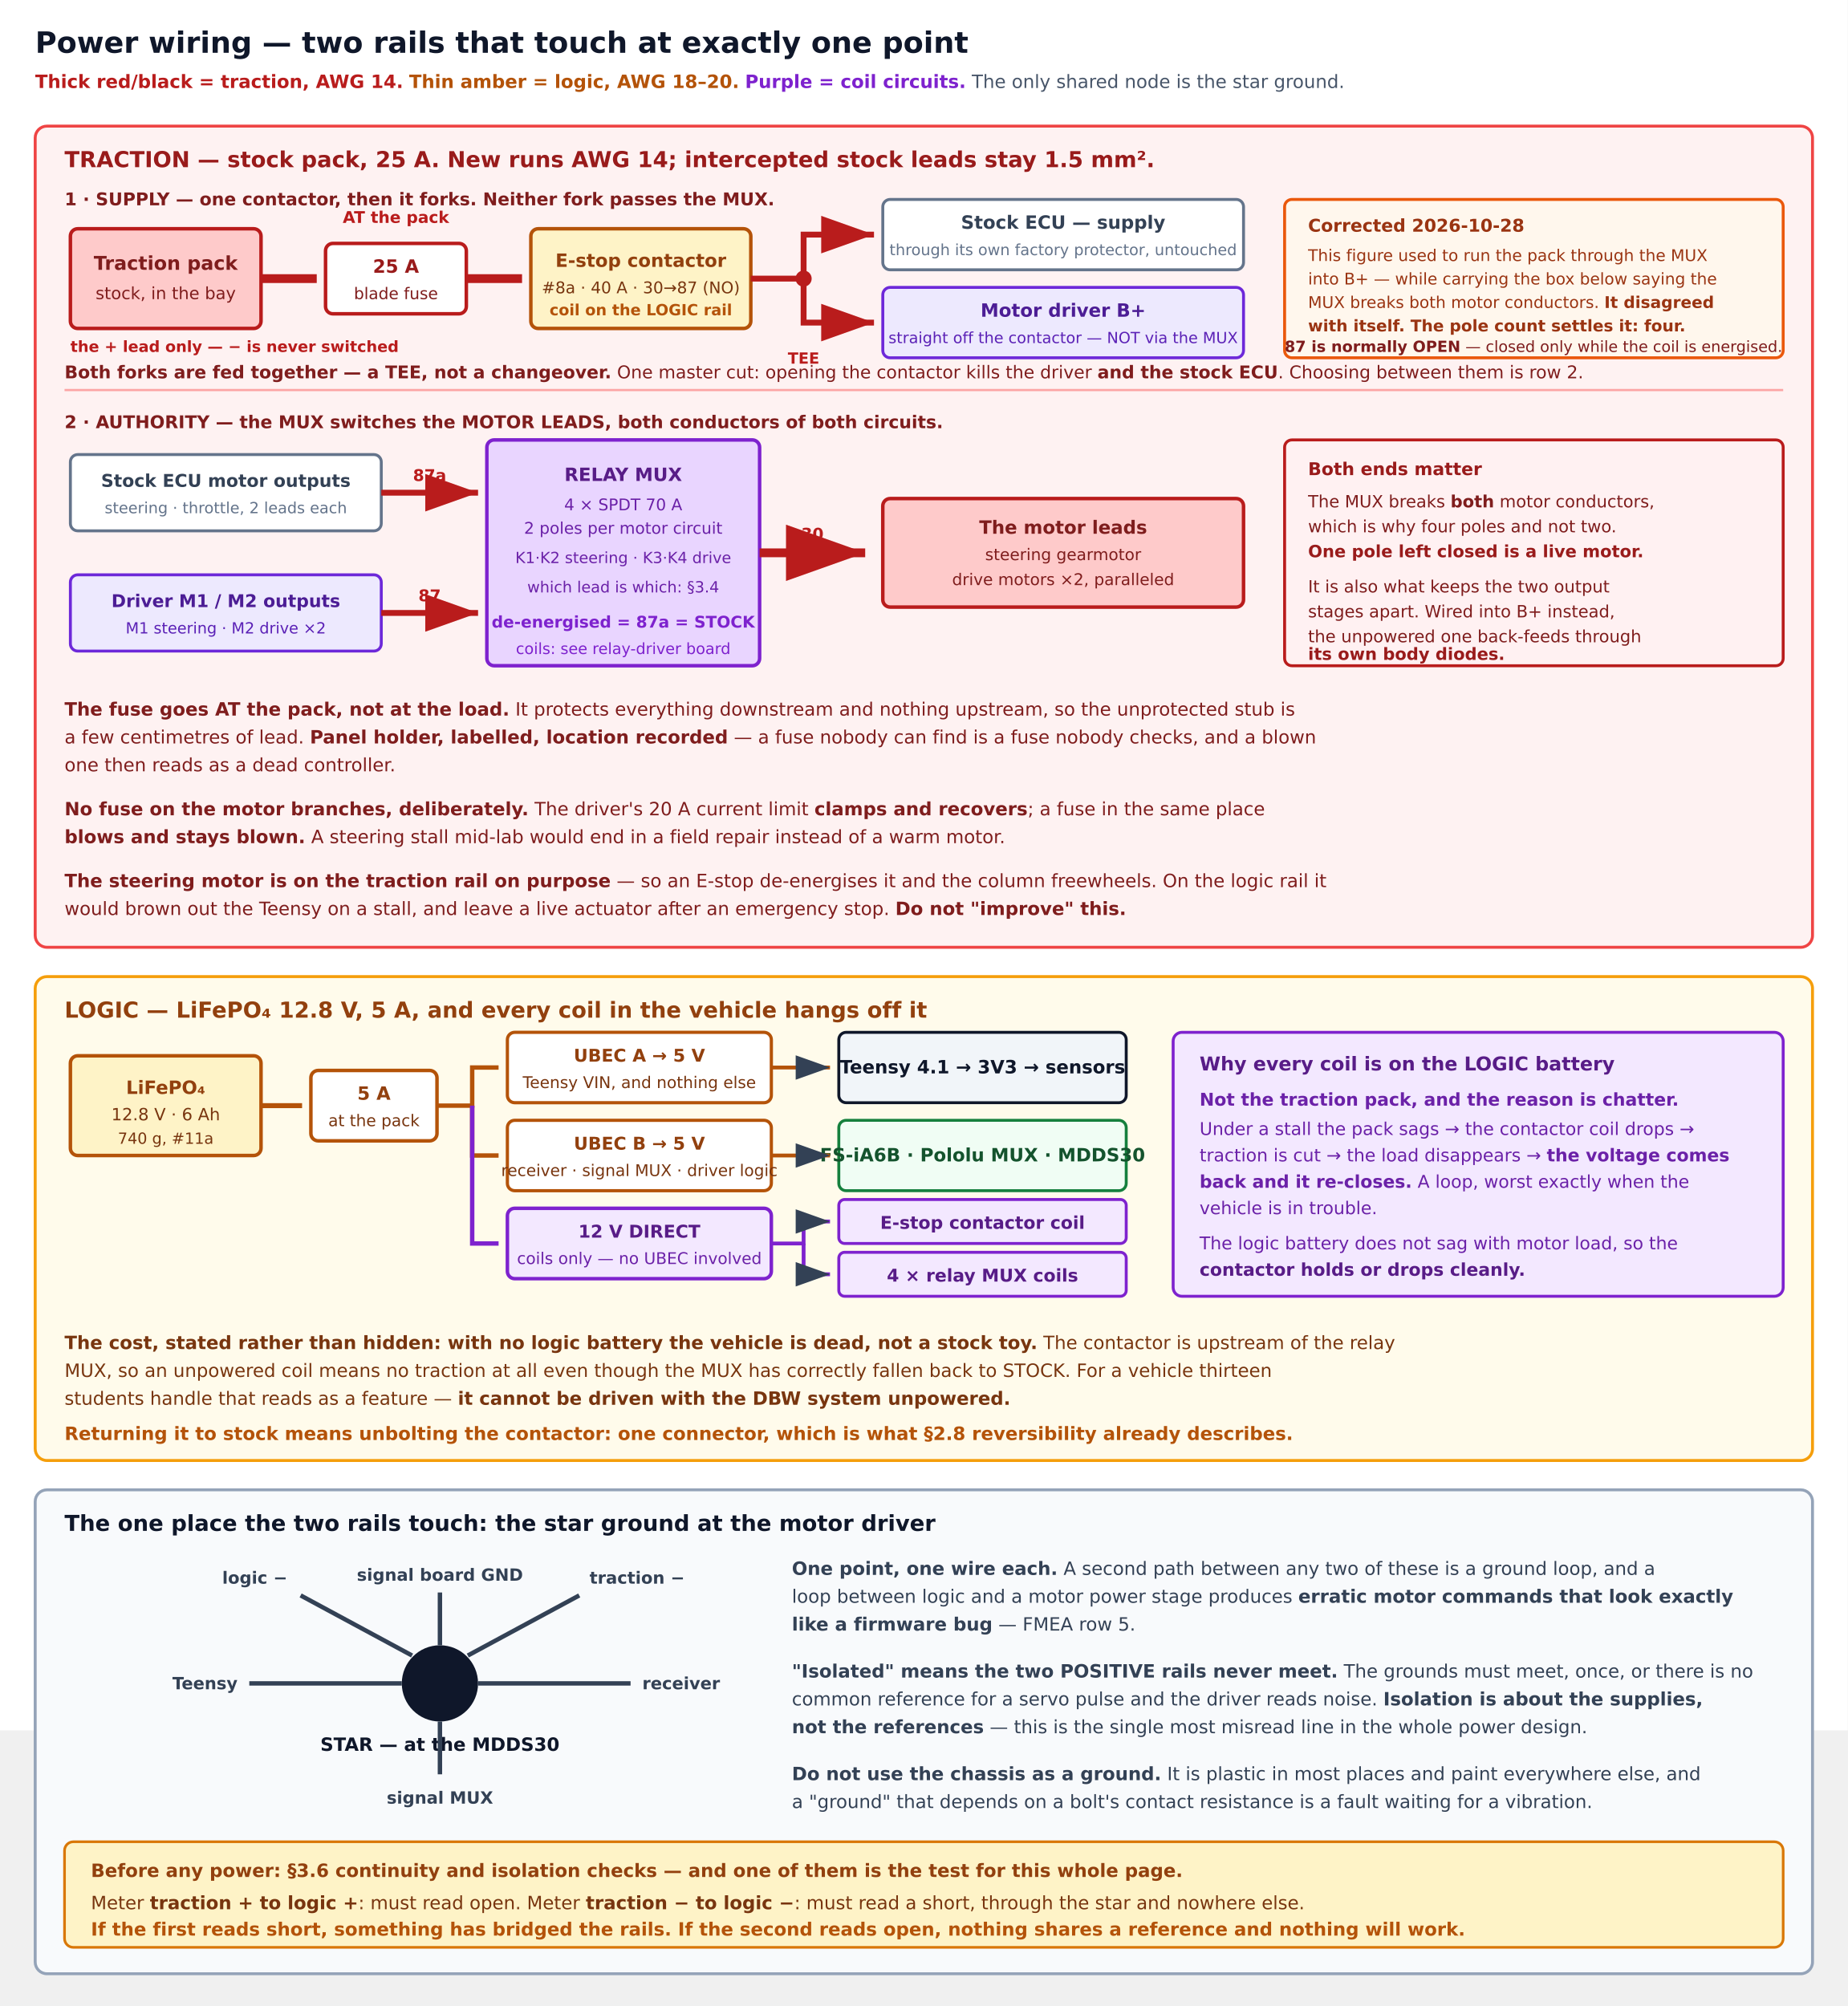
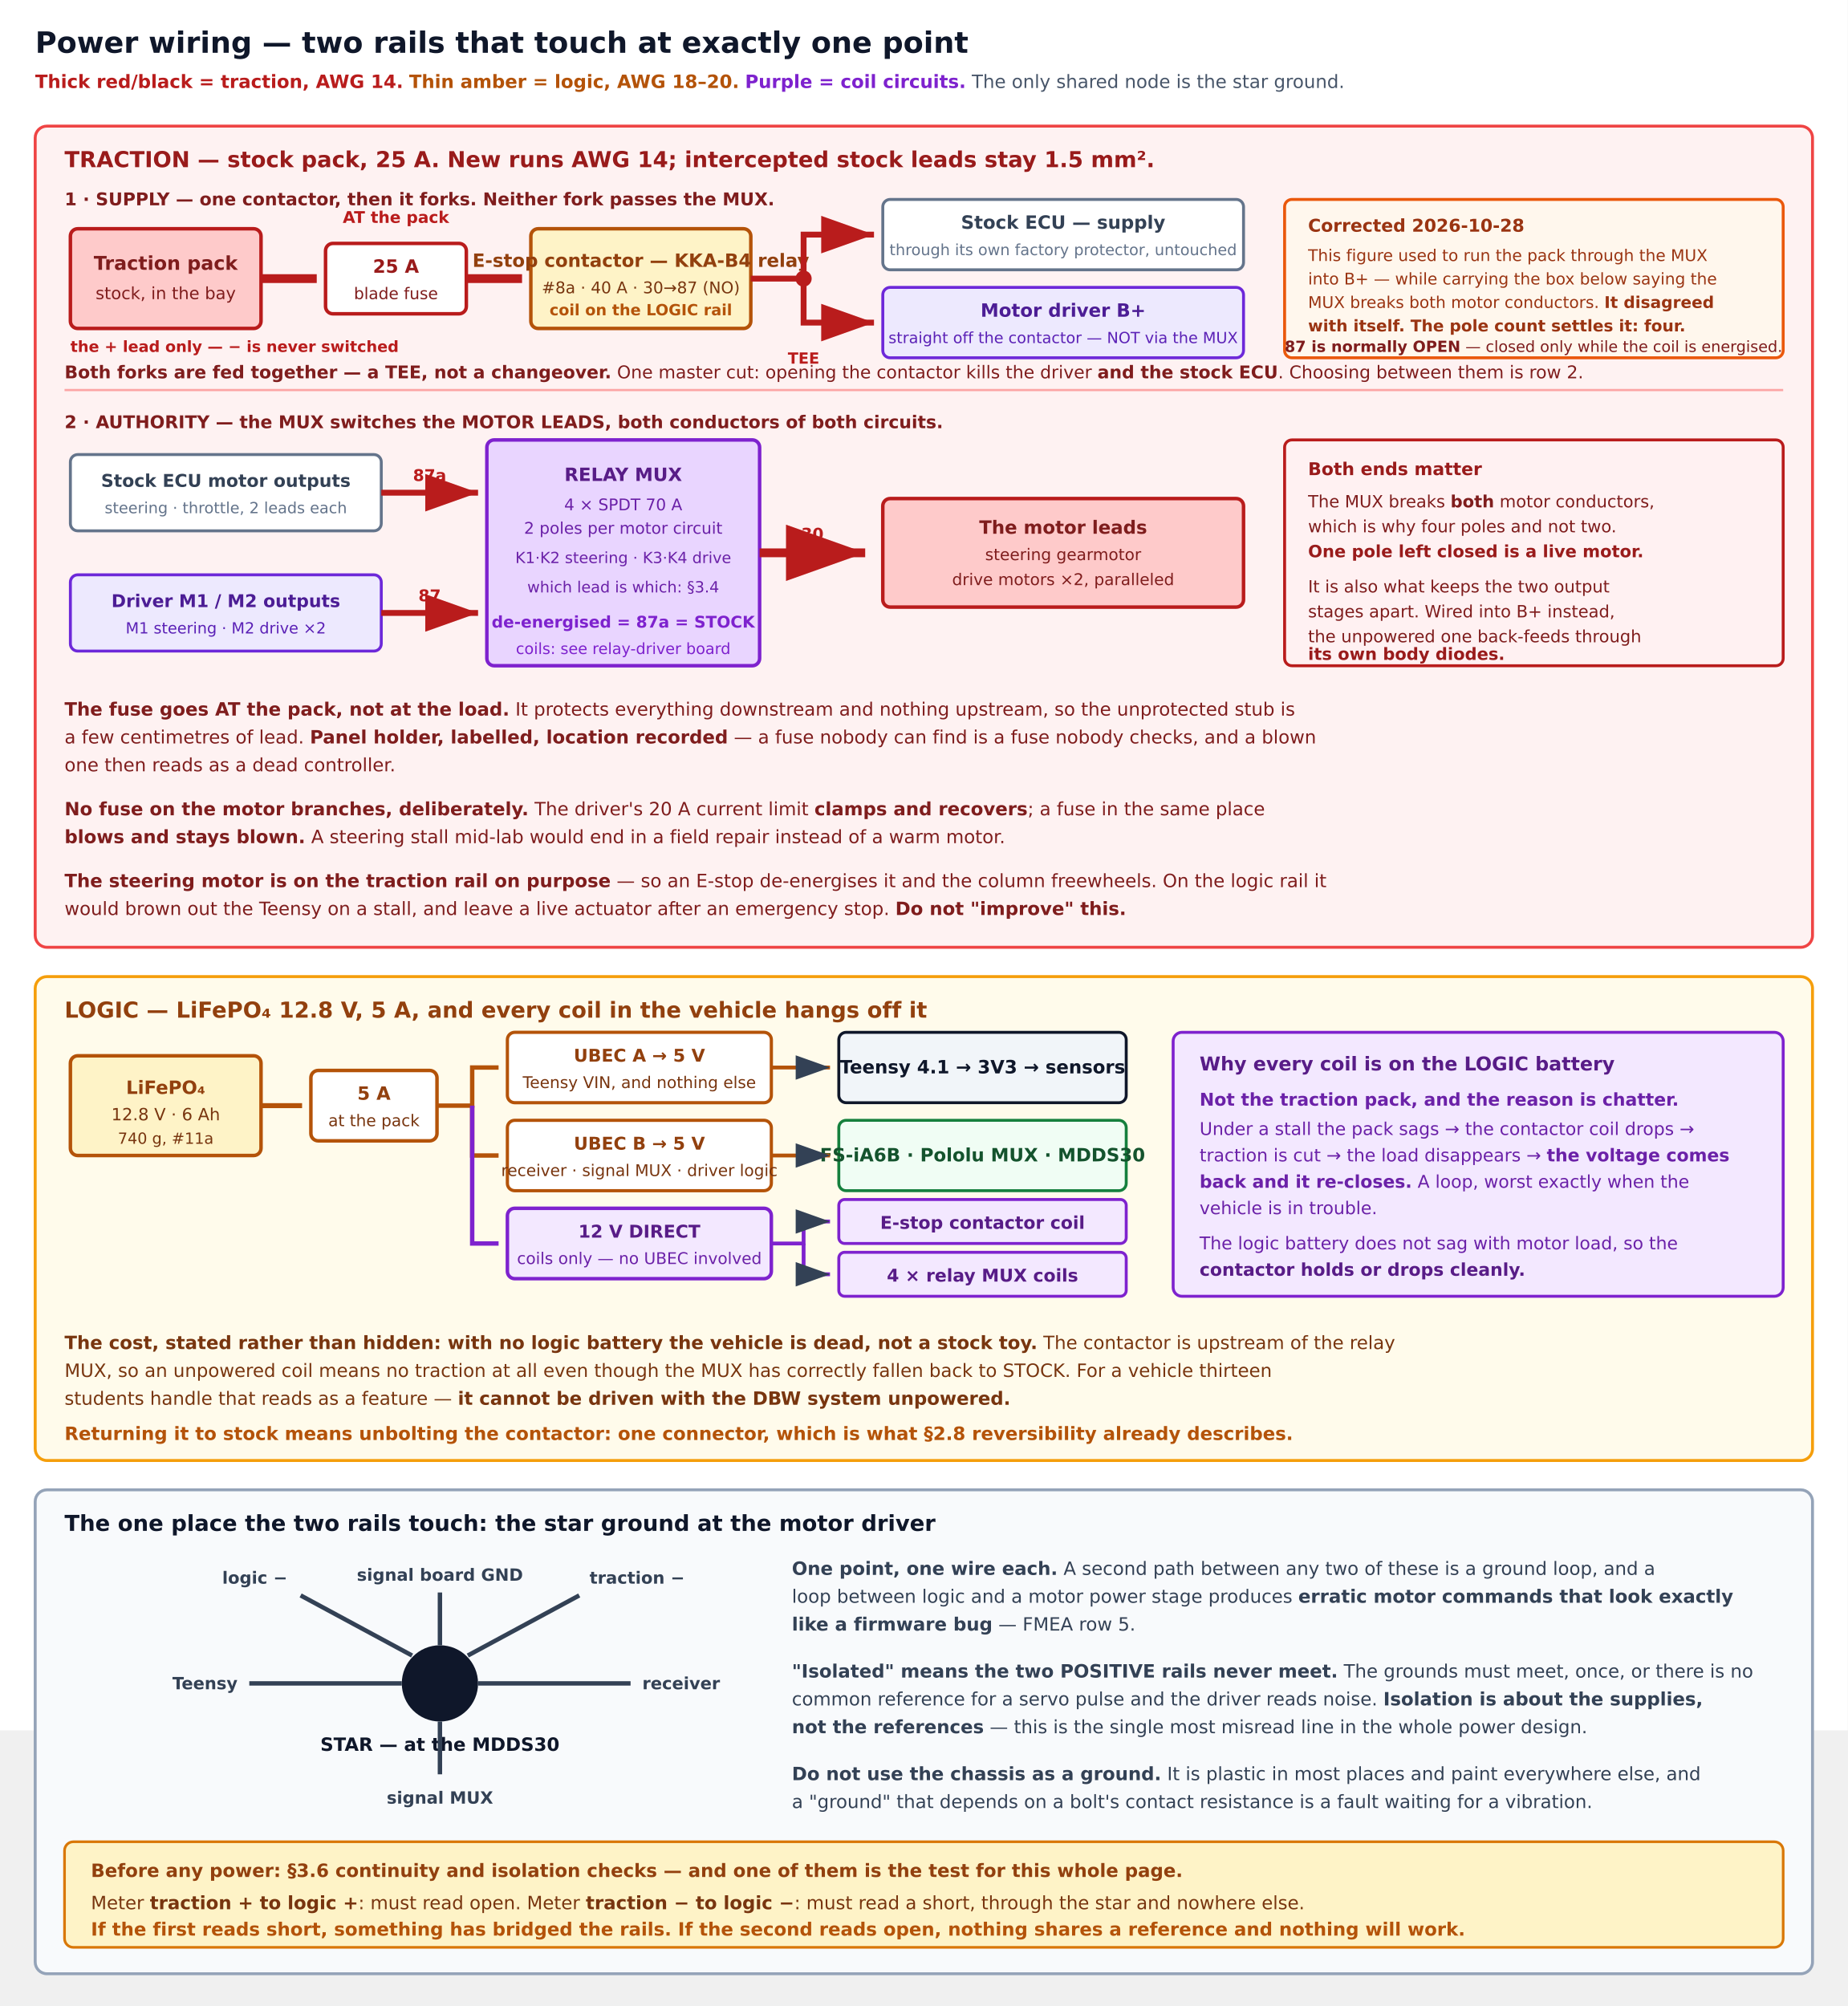
<svg xmlns="http://www.w3.org/2000/svg" viewBox="0 0 1260 1368" width="1260" height="1368" font-family="DejaVu Sans, Helvetica, Arial, sans-serif">
  <defs>
    <marker id="k" markerWidth="10" markerHeight="10" refX="9" refY="3.2" orient="auto">
      <path d="M0,0 L0,6.4 L9,3.2 z" fill="#334155" />
    </marker>
    <marker id="kr" markerWidth="10" markerHeight="10" refX="9" refY="3.2" orient="auto">
      <path d="M0,0 L0,6.4 L9,3.2 z" fill="#b91c1c" />
    </marker>
  </defs>
  <rect width="1260" height="1180" fill="#ffffff" />
  <text x="24" y="36" font-size="20" font-weight="bold" fill="#0f172a">Power wiring — two rails that touch at exactly one point</text>
  <text x="24" y="60" font-size="12.5" fill="#475569">
    <tspan font-weight="bold" fill="#b91c1c">Thick red/black = traction, AWG 14.</tspan>
    <tspan font-weight="bold" fill="#b45309">  Thin amber = logic, AWG 18–20.</tspan>
    <tspan font-weight="bold" fill="#7e22ce">  Purple = coil circuits.</tspan>
    The only shared node is the star ground.
  </text>
  <rect x="24" y="86" width="1212" height="560" rx="8" fill="#fef2f2" stroke="#ef4444" stroke-width="2" />
  <text x="44" y="114" font-size="15" font-weight="bold" fill="#991b1b">TRACTION — stock pack, 25 A. New runs AWG 14; intercepted stock leads stay 1.5 mm².</text>
  <text x="44" y="140" font-size="12" font-weight="bold" fill="#7f1d1d">1 · SUPPLY — one contactor, then it forks. Neither fork passes the MUX.</text>
  <rect x="48" y="156" width="130" height="68" rx="5" fill="#fecaca" stroke="#b91c1c" stroke-width="2.4" />
  <text x="113" y="184" font-size="13" font-weight="bold" fill="#7f1d1d" text-anchor="middle">Traction pack</text>
  <text x="113" y="204" font-size="11.5" fill="#7f1d1d" text-anchor="middle">stock, in the bay</text>
  <text x="48" y="240" font-size="10.5" font-weight="bold" fill="#b91c1c">the + lead only — − is never switched</text>
  <rect x="222" y="166" width="96" height="48" rx="5" fill="#ffffff" stroke="#b91c1c" stroke-width="2.4" />
  <text x="270" y="186" font-size="12.5" font-weight="bold" fill="#991b1b" text-anchor="middle">25 A</text>
  <text x="270" y="204" font-size="11" fill="#7f1d1d" text-anchor="middle">blade fuse</text>
  <text x="270" y="152" font-size="11" font-weight="bold" fill="#b91c1c" text-anchor="middle">AT the pack</text>
  <rect x="362" y="156" width="150" height="68" rx="5" fill="#fef3c7" stroke="#b45309" stroke-width="2.4" />
-   <text x="437" y="182" font-size="12.5" font-weight="bold" fill="#92400e" text-anchor="middle">E-stop contactor</text>
+   <text x="437" y="182" font-size="12.5" font-weight="bold" fill="#92400e" text-anchor="middle">E-stop contactor — KKA-B4 relay</text>
  <text x="437" y="200" font-size="11" fill="#78350f" text-anchor="middle">#8a · 40 A · 30→87 (NO)</text>
  <text x="437" y="215" font-size="10.5" font-weight="bold" fill="#b45309" text-anchor="middle">coil on the LOGIC rail</text>
  <g stroke="#b91c1c" stroke-width="6" fill="none">
    <path d="M178,190 L216,190" />
    <path d="M318,190 L356,190" />
  </g>
  <g stroke="#b91c1c" stroke-width="4" fill="none">
    <path d="M512,190 L548,190" />
    <path d="M548,190 L548,160 L596,160" marker-end="url(#kr)" />
    <path d="M548,190 L548,220 L596,220" marker-end="url(#kr)" />
  </g>
  <circle cx="548" cy="190" r="5.5" fill="#b91c1c" />
  <text x="548" y="248" font-size="10.5" font-weight="bold" fill="#b91c1c" text-anchor="middle">TEE</text>
  <rect x="602" y="136" width="246" height="48" rx="5" fill="#ffffff" stroke="#64748b" stroke-width="2" />
  <text x="725" y="156" font-size="12.5" font-weight="bold" fill="#334155" text-anchor="middle">Stock ECU — supply</text>
  <text x="725" y="174" font-size="10.5" fill="#64748b" text-anchor="middle">through its own factory protector, untouched</text>
  <rect x="602" y="196" width="246" height="48" rx="5" fill="#ede9fe" stroke="#6d28d9" stroke-width="2" />
  <text x="725" y="216" font-size="12.5" font-weight="bold" fill="#4c1d95" text-anchor="middle">Motor driver B+</text>
  <text x="725" y="234" font-size="10.5" fill="#5b21b6" text-anchor="middle">straight off the contactor — NOT via the MUX</text>
  <rect x="876" y="136" width="340" height="108" rx="5" fill="#fff7ed" stroke="#ea580c" stroke-width="2" />
  <text x="892" y="158" font-size="12" font-weight="bold" fill="#9a3412">Corrected 2026-10-28</text>
  <text x="892" y="178" font-size="11" fill="#9a3412">This figure used to run the pack through the MUX</text>
  <text x="892" y="194" font-size="11" fill="#9a3412">into B+ — while carrying the box below saying the</text>
  <text x="892" y="210" font-size="11" fill="#9a3412">MUX breaks both motor conductors. <tspan font-weight="bold">It disagreed</tspan>
  </text>
  <text x="892" y="226" font-size="11" font-weight="bold" fill="#9a3412">with itself. The pole count settles it: four.</text>
  <text x="876" y="240" font-size="10.5" fill="#7f1d1d">
    <tspan font-weight="bold">87 is normally OPEN</tspan> — closed only while the coil is energised.</text>
  <text x="44" y="258" font-size="12" fill="#7f1d1d">
    <tspan font-weight="bold">Both forks are fed together — a TEE, not a changeover.</tspan> One master cut: opening the contactor kills the driver <tspan font-weight="bold">and the stock ECU</tspan>. Choosing between them is row 2.</text>
  <line x1="44" y1="266" x2="1216" y2="266" stroke="#fca5a5" stroke-width="1.5" />
  <text x="44" y="292" font-size="12" font-weight="bold" fill="#7f1d1d">2 · AUTHORITY — the MUX switches the MOTOR LEADS, both conductors of both circuits.</text>
  <rect x="48" y="310" width="212" height="52" rx="5" fill="#ffffff" stroke="#64748b" stroke-width="2" />
  <text x="154" y="332" font-size="12" font-weight="bold" fill="#334155" text-anchor="middle">Stock ECU motor outputs</text>
  <text x="154" y="350" font-size="10.5" fill="#64748b" text-anchor="middle">steering · throttle, 2 leads each</text>
  <rect x="48" y="392" width="212" height="52" rx="5" fill="#ede9fe" stroke="#6d28d9" stroke-width="2" />
  <text x="154" y="414" font-size="12" font-weight="bold" fill="#4c1d95" text-anchor="middle">Driver M1 / M2 outputs</text>
  <text x="154" y="432" font-size="10.5" fill="#5b21b6" text-anchor="middle">M1 steering · M2 drive ×2</text>
  <g stroke="#b91c1c" stroke-width="4" fill="none">
    <path d="M260,336 L326,336" marker-end="url(#kr)" />
    <path d="M260,418 L326,418" marker-end="url(#kr)" />
  </g>
  <text x="293" y="328" font-size="11" font-weight="bold" fill="#b91c1c" text-anchor="middle">87a</text>
  <text x="293" y="410" font-size="11" font-weight="bold" fill="#b91c1c" text-anchor="middle">87</text>
  <rect x="332" y="300" width="186" height="154" rx="5" fill="#e9d5ff" stroke="#7e22ce" stroke-width="2.4" />
  <text x="425" y="328" font-size="12.5" font-weight="bold" fill="#581c87" text-anchor="middle">RELAY MUX</text>
  <text x="425" y="348" font-size="11" fill="#6b21a8" text-anchor="middle">4 × SPDT 70 A</text>
  <text x="425" y="364" font-size="11" fill="#6b21a8" text-anchor="middle">2 poles per motor circuit</text>
  <text x="425" y="384" font-size="10.5" fill="#6b21a8" text-anchor="middle">K1·K2 steering · K3·K4 drive</text>
  <text x="425" y="404" font-size="10.5" fill="#6b21a8" text-anchor="middle">which lead is which: §3.4</text>
  <text x="425" y="428" font-size="11" font-weight="bold" fill="#7e22ce" text-anchor="middle">de-energised = 87a = STOCK</text>
  <text x="425" y="446" font-size="10.5" fill="#7e22ce" text-anchor="middle">coils: see relay-driver board</text>
  <g stroke="#b91c1c" stroke-width="6" fill="none">
    <path d="M518,377 L590,377" marker-end="url(#kr)" />
  </g>
  <text x="554" y="368" font-size="11" font-weight="bold" fill="#b91c1c" text-anchor="middle">30</text>
  <rect x="602" y="340" width="246" height="74" rx="5" fill="#fecaca" stroke="#b91c1c" stroke-width="2.4" />
  <text x="725" y="364" font-size="12.5" font-weight="bold" fill="#7f1d1d" text-anchor="middle">The motor leads</text>
  <text x="725" y="382" font-size="11" fill="#7f1d1d" text-anchor="middle">steering gearmotor</text>
  <text x="725" y="399" font-size="11" fill="#7f1d1d" text-anchor="middle">drive motors ×2, paralleled</text>
  <rect x="876" y="300" width="340" height="154" rx="5" fill="#fff1f2" stroke="#b91c1c" stroke-width="2" />
  <text x="892" y="324" font-size="12" font-weight="bold" fill="#991b1b">Both ends matter</text>
  <text x="892" y="346" font-size="11.5" fill="#7f1d1d">The MUX breaks <tspan font-weight="bold">both</tspan> motor conductors,</text>
  <text x="892" y="363" font-size="11.5" fill="#7f1d1d">which is why four poles and not two.</text>
  <text x="892" y="380" font-size="11.5" font-weight="bold" fill="#991b1b">One pole left closed is a live motor.</text>
  <text x="892" y="404" font-size="11.5" fill="#7f1d1d">It is also what keeps the two output</text>
  <text x="892" y="421" font-size="11.5" fill="#7f1d1d">stages apart. Wired into B+ instead,</text>
  <text x="892" y="438" font-size="11.5" fill="#7f1d1d">the unpowered one back-feeds through</text>
  <text x="892" y="450" font-size="11.5" font-weight="bold" fill="#991b1b">its own body diodes.</text>
  <text x="44" y="488" font-size="12.5" fill="#7f1d1d">
    <tspan font-weight="bold">The fuse goes AT the pack, not at the load.</tspan> It protects everything downstream and nothing upstream, so the unprotected stub is</text>
  <text x="44" y="507" font-size="12.5" fill="#7f1d1d">a few centimetres of lead. <tspan font-weight="bold">Panel holder, labelled, location recorded</tspan> — a fuse nobody can find is a fuse nobody checks, and a blown</text>
  <text x="44" y="526" font-size="12.5" fill="#7f1d1d">one then reads as a dead controller.</text>
  <text x="44" y="556" font-size="12.5" fill="#7f1d1d">
    <tspan font-weight="bold">No fuse on the motor branches, deliberately.</tspan> The driver's 20 A current limit <tspan font-weight="bold">clamps and recovers</tspan>; a fuse in the same place</text>
  <text x="44" y="575" font-size="12.5" fill="#7f1d1d">
    <tspan font-weight="bold">blows and stays blown.</tspan> A steering stall mid-lab would end in a field repair instead of a warm motor.</text>
  <text x="44" y="605" font-size="12.5" fill="#7f1d1d">
    <tspan font-weight="bold">The steering motor is on the traction rail on purpose</tspan> — so an E-stop de-energises it and the column freewheels. On the logic rail it</text>
  <text x="44" y="624" font-size="12.5" fill="#7f1d1d">would brown out the Teensy on a stall, and leave a live actuator after an emergency stop. <tspan font-weight="bold">Do not "improve" this.</tspan>
  </text>
  <rect x="24" y="666" width="1212" height="330" rx="8" fill="#fffbeb" stroke="#f59e0b" stroke-width="2" />
  <text x="44" y="694" font-size="15" font-weight="bold" fill="#92400e">LOGIC — LiFePO₄ 12.8 V, 5 A, and every coil in the vehicle hangs off it</text>
  <rect x="48" y="720" width="130" height="68" rx="5" fill="#fef3c7" stroke="#b45309" stroke-width="2.4" />
  <text x="113" y="746" font-size="12.5" font-weight="bold" fill="#92400e" text-anchor="middle">LiFePO₄</text>
  <text x="113" y="764" font-size="11.5" fill="#78350f" text-anchor="middle">12.8 V · 6 Ah</text>
  <text x="113" y="780" font-size="10.5" fill="#78350f" text-anchor="middle">740 g, #11a</text>
  <rect x="212" y="730" width="86" height="48" rx="5" fill="#ffffff" stroke="#b45309" stroke-width="2.4" />
  <text x="255" y="750" font-size="12.5" font-weight="bold" fill="#92400e" text-anchor="middle">5 A</text>
  <text x="255" y="768" font-size="11" fill="#78350f" text-anchor="middle">at the pack</text>
  <g stroke="#b45309" stroke-width="3.4" fill="none">
    <path d="M178,754 L206,754" />
  </g>
  <rect x="346" y="704" width="180" height="48" rx="5" fill="#ffffff" stroke="#b45309" stroke-width="2.2" />
  <text x="436" y="724" font-size="12" font-weight="bold" fill="#92400e" text-anchor="middle">UBEC A → 5 V</text>
  <text x="436" y="742" font-size="11" fill="#78350f" text-anchor="middle">Teensy VIN, and nothing else</text>
  <rect x="346" y="764" width="180" height="48" rx="5" fill="#ffffff" stroke="#b45309" stroke-width="2.2" />
  <text x="436" y="784" font-size="12" font-weight="bold" fill="#92400e" text-anchor="middle">UBEC B → 5 V</text>
  <text x="436" y="802" font-size="11" fill="#78350f" text-anchor="middle">receiver · signal MUX · driver logic</text>
  <rect x="346" y="824" width="180" height="48" rx="5" fill="#f3e8ff" stroke="#7e22ce" stroke-width="2.4" />
  <text x="436" y="844" font-size="12" font-weight="bold" fill="#581c87" text-anchor="middle">12 V DIRECT</text>
  <text x="436" y="862" font-size="11" fill="#6b21a8" text-anchor="middle">coils only — no UBEC involved</text>
  <g stroke="#b45309" stroke-width="3" fill="none">
    <path d="M298,754 L322,754 L322,728 L340,728" />
    <path d="M322,754 L322,788 L340,788" />
  </g>
  <g stroke="#7e22ce" stroke-width="3" fill="none">
    <path d="M322,754 L322,848 L340,848" />
  </g>
  <rect x="572" y="704" width="196" height="48" rx="5" fill="#f1f5f9" stroke="#0f172a" stroke-width="2" />
  <text x="670" y="732" font-size="12.5" font-weight="bold" fill="#0f172a" text-anchor="middle">Teensy 4.1 → 3V3 → sensors</text>
  <rect x="572" y="764" width="196" height="48" rx="5" fill="#f0fdf4" stroke="#15803d" stroke-width="2" />
  <text x="670" y="792" font-size="12.5" font-weight="bold" fill="#14532d" text-anchor="middle">FS-iA6B · Pololu MUX · MDDS30</text>
  <rect x="572" y="818" width="196" height="30" rx="4" fill="#f3e8ff" stroke="#7e22ce" stroke-width="2" />
  <text x="670" y="838" font-size="12" font-weight="bold" fill="#581c87" text-anchor="middle">E-stop contactor coil</text>
  <rect x="572" y="854" width="196" height="30" rx="4" fill="#f3e8ff" stroke="#7e22ce" stroke-width="2" />
  <text x="670" y="874" font-size="12" font-weight="bold" fill="#581c87" text-anchor="middle">4 × relay MUX coils</text>
  <g stroke="#b45309" stroke-width="2.6" fill="none">
    <path d="M526,728 L566,728" marker-end="url(#k)" />
    <path d="M526,788 L566,788" marker-end="url(#k)" />
  </g>
  <g stroke="#7e22ce" stroke-width="2.6" fill="none">
    <path d="M526,848 L548,848 L548,833 L566,833" marker-end="url(#k)" />
    <path d="M548,848 L548,869 L566,869" marker-end="url(#k)" />
  </g>
  <rect x="800" y="704" width="416" height="180" rx="6" fill="#f3e8ff" stroke="#7e22ce" stroke-width="2" />
  <text x="818" y="730" font-size="13" font-weight="bold" fill="#581c87">Why every coil is on the LOGIC battery</text>
  <text x="818" y="754" font-size="12" fill="#6b21a8">
    <tspan font-weight="bold">Not the traction pack, and the reason is chatter.</tspan>
  </text>
  <text x="818" y="774" font-size="12" fill="#6b21a8">Under a stall the pack sags → the contactor coil drops →</text>
  <text x="818" y="792" font-size="12" fill="#6b21a8">traction is cut → the load disappears → <tspan font-weight="bold">the voltage comes</tspan>
  </text>
  <text x="818" y="810" font-size="12" fill="#6b21a8">
    <tspan font-weight="bold">back and it re-closes.</tspan> A loop, worst exactly when the</text>
  <text x="818" y="828" font-size="12" fill="#6b21a8">vehicle is in trouble.</text>
  <text x="818" y="852" font-size="12" fill="#6b21a8">The logic battery does not sag with motor load, so the</text>
  <text x="818" y="870" font-size="12" font-weight="bold" fill="#581c87">contactor holds or drops cleanly.</text>
  <text x="44" y="920" font-size="12.5" fill="#78350f">
    <tspan font-weight="bold">The cost, stated rather than hidden: with no logic battery the vehicle is dead, not a stock toy.</tspan> The contactor is upstream of the relay</text>
  <text x="44" y="939" font-size="12.5" fill="#78350f">MUX, so an unpowered coil means no traction at all even though the MUX has correctly fallen back to STOCK. For a vehicle thirteen</text>
  <text x="44" y="958" font-size="12.5" fill="#78350f">students handle that reads as a feature — <tspan font-weight="bold">it cannot be driven with the DBW system unpowered.</tspan>
  </text>
  <text x="44" y="982" font-size="12.5" font-weight="bold" fill="#b45309">Returning it to stock means unbolting the contactor: one connector, which is what §2.8 reversibility already describes.</text>
  <rect x="24" y="1016" width="1212" height="330" rx="8" fill="#f8fafc" stroke="#94a3b8" stroke-width="2" />
  <text x="44" y="1044" font-size="15" font-weight="bold" fill="#0f172a">The one place the two rails touch: the star ground at the motor driver</text>
  <circle cx="300" cy="1148" r="26" fill="#0f172a" />
  <text x="300" y="1194" font-size="12.5" font-weight="bold" fill="#0f172a" text-anchor="middle">STAR — at the MDDS30</text>
  <g stroke="#334155" stroke-width="3" fill="none">
    <path d="M300,1122 L300,1086" />
    <path d="M274,1148 L170,1148" />
    <path d="M326,1148 L430,1148" />
    <path d="M300,1174 L300,1210" />
    <path d="M281,1129 L205,1088" />
    <path d="M319,1129 L395,1088" />
  </g>
  <text x="300" y="1078" font-size="11.5" font-weight="bold" fill="#334155" text-anchor="middle">signal board GND</text>
  <text x="162" y="1152" font-size="11.5" font-weight="bold" fill="#334155" text-anchor="end">Teensy</text>
  <text x="438" y="1152" font-size="11.5" font-weight="bold" fill="#334155">receiver</text>
  <text x="300" y="1230" font-size="11.5" font-weight="bold" fill="#334155" text-anchor="middle">signal MUX</text>
  <text x="196" y="1080" font-size="11.5" font-weight="bold" fill="#334155" text-anchor="end">logic −</text>
  <text x="402" y="1080" font-size="11.5" font-weight="bold" fill="#334155">traction −</text>
  <text x="540" y="1074" font-size="12.5" fill="#334155">
    <tspan font-weight="bold">One point, one wire each.</tspan> A second path between any two of these is a ground loop, and a</text>
  <text x="540" y="1093" font-size="12.5" fill="#334155">loop between logic and a motor power stage produces <tspan font-weight="bold">erratic motor commands that look exactly</tspan>
  </text>
  <text x="540" y="1112" font-size="12.5" fill="#334155">
    <tspan font-weight="bold">like a firmware bug</tspan> — FMEA row 5.</text>
  <text x="540" y="1144" font-size="12.5" fill="#334155">
    <tspan font-weight="bold">"Isolated" means the two POSITIVE rails never meet.</tspan> The grounds must meet, once, or there is no</text>
  <text x="540" y="1163" font-size="12.5" fill="#334155">common reference for a servo pulse and the driver reads noise. <tspan font-weight="bold">Isolation is about the supplies,</tspan>
  </text>
  <text x="540" y="1182" font-size="12.5" fill="#334155">
    <tspan font-weight="bold">not the references</tspan> — this is the single most misread line in the whole power design.</text>
  <text x="540" y="1214" font-size="12.5" fill="#334155">
    <tspan font-weight="bold">Do not use the chassis as a ground.</tspan> It is plastic in most places and paint everywhere else, and</text>
  <text x="540" y="1233" font-size="12.5" fill="#334155">a "ground" that depends on a bolt's contact resistance is a fault waiting for a vibration.</text>
  <rect x="44" y="1256" width="1172" height="72" rx="6" fill="#fef3c7" stroke="#d97706" stroke-width="1.8" />
  <text x="62" y="1280" font-size="12.5" font-weight="bold" fill="#92400e">Before any power: §3.6 continuity and isolation checks — and one of them is the test for this whole page.</text>
  <text x="62" y="1302" font-size="12.5" fill="#78350f">Meter <tspan font-weight="bold">traction + to logic +</tspan>: must read open. Meter <tspan font-weight="bold">traction − to logic −</tspan>: must read a short, through the star and nowhere else.</text>
  <text x="62" y="1320" font-size="12.5" font-weight="bold" fill="#b45309">If the first reads short, something has bridged the rails. If the second reads open, nothing shares a reference and nothing will work.</text>
</svg>
